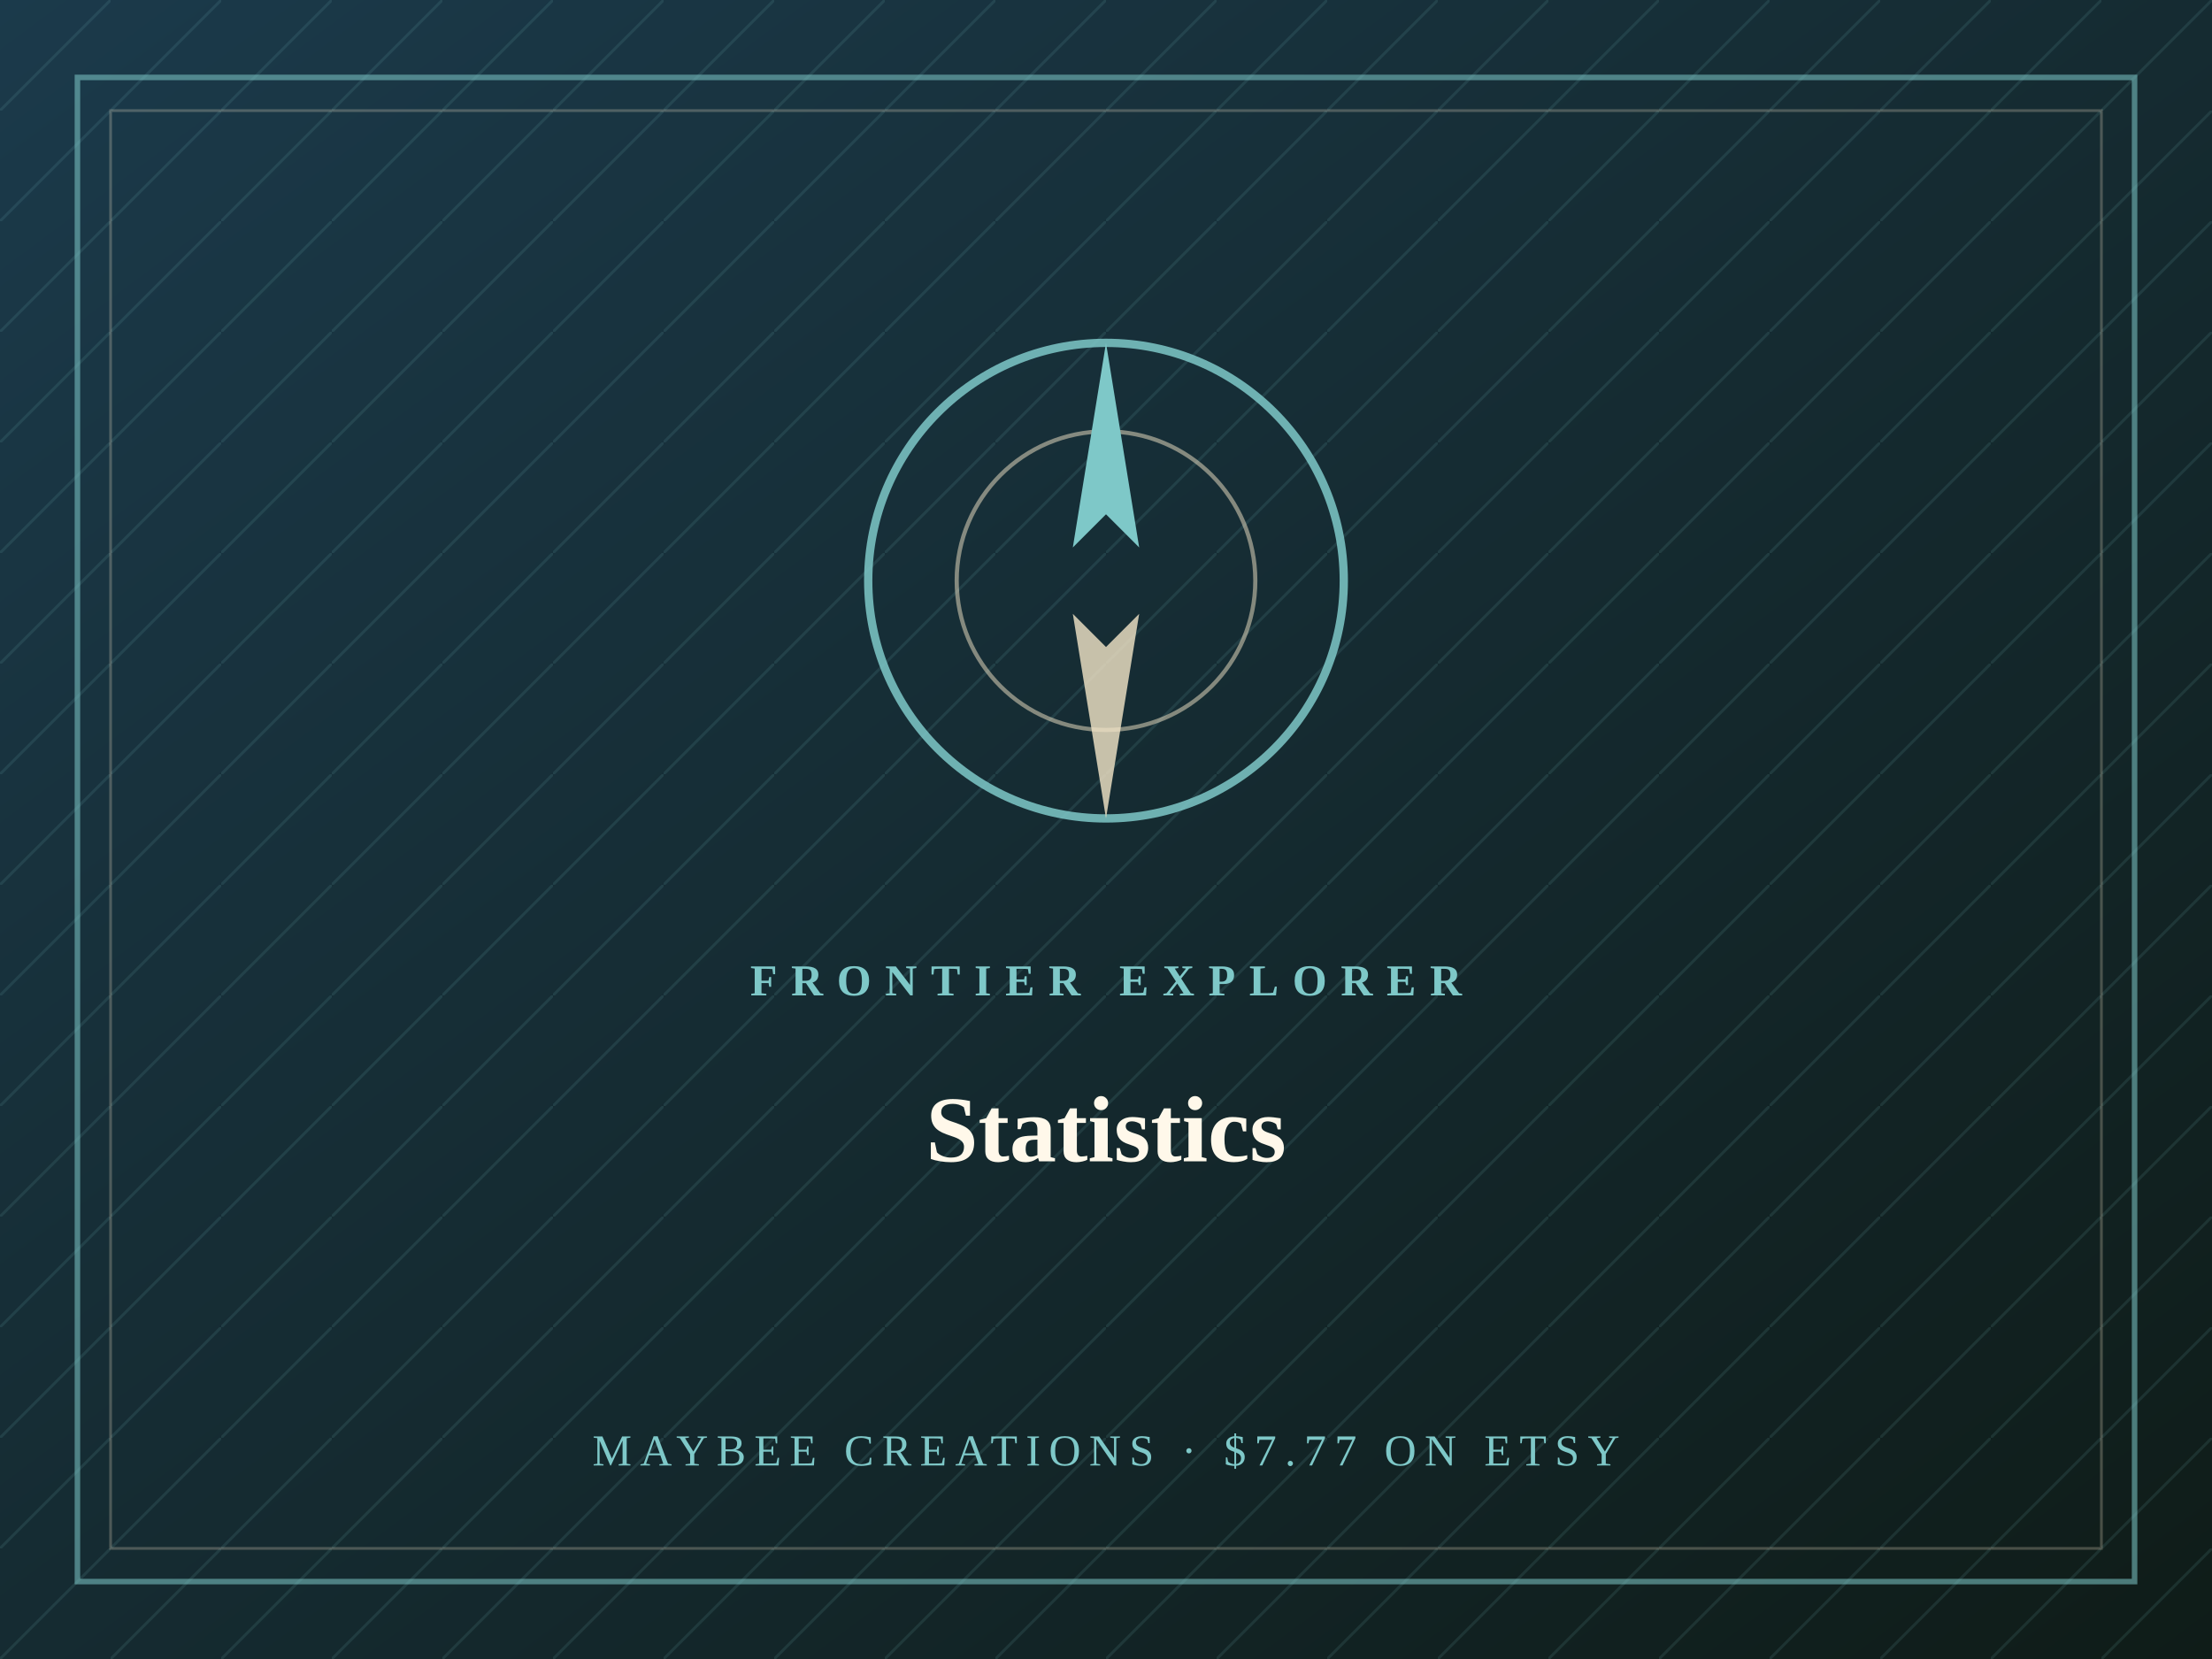
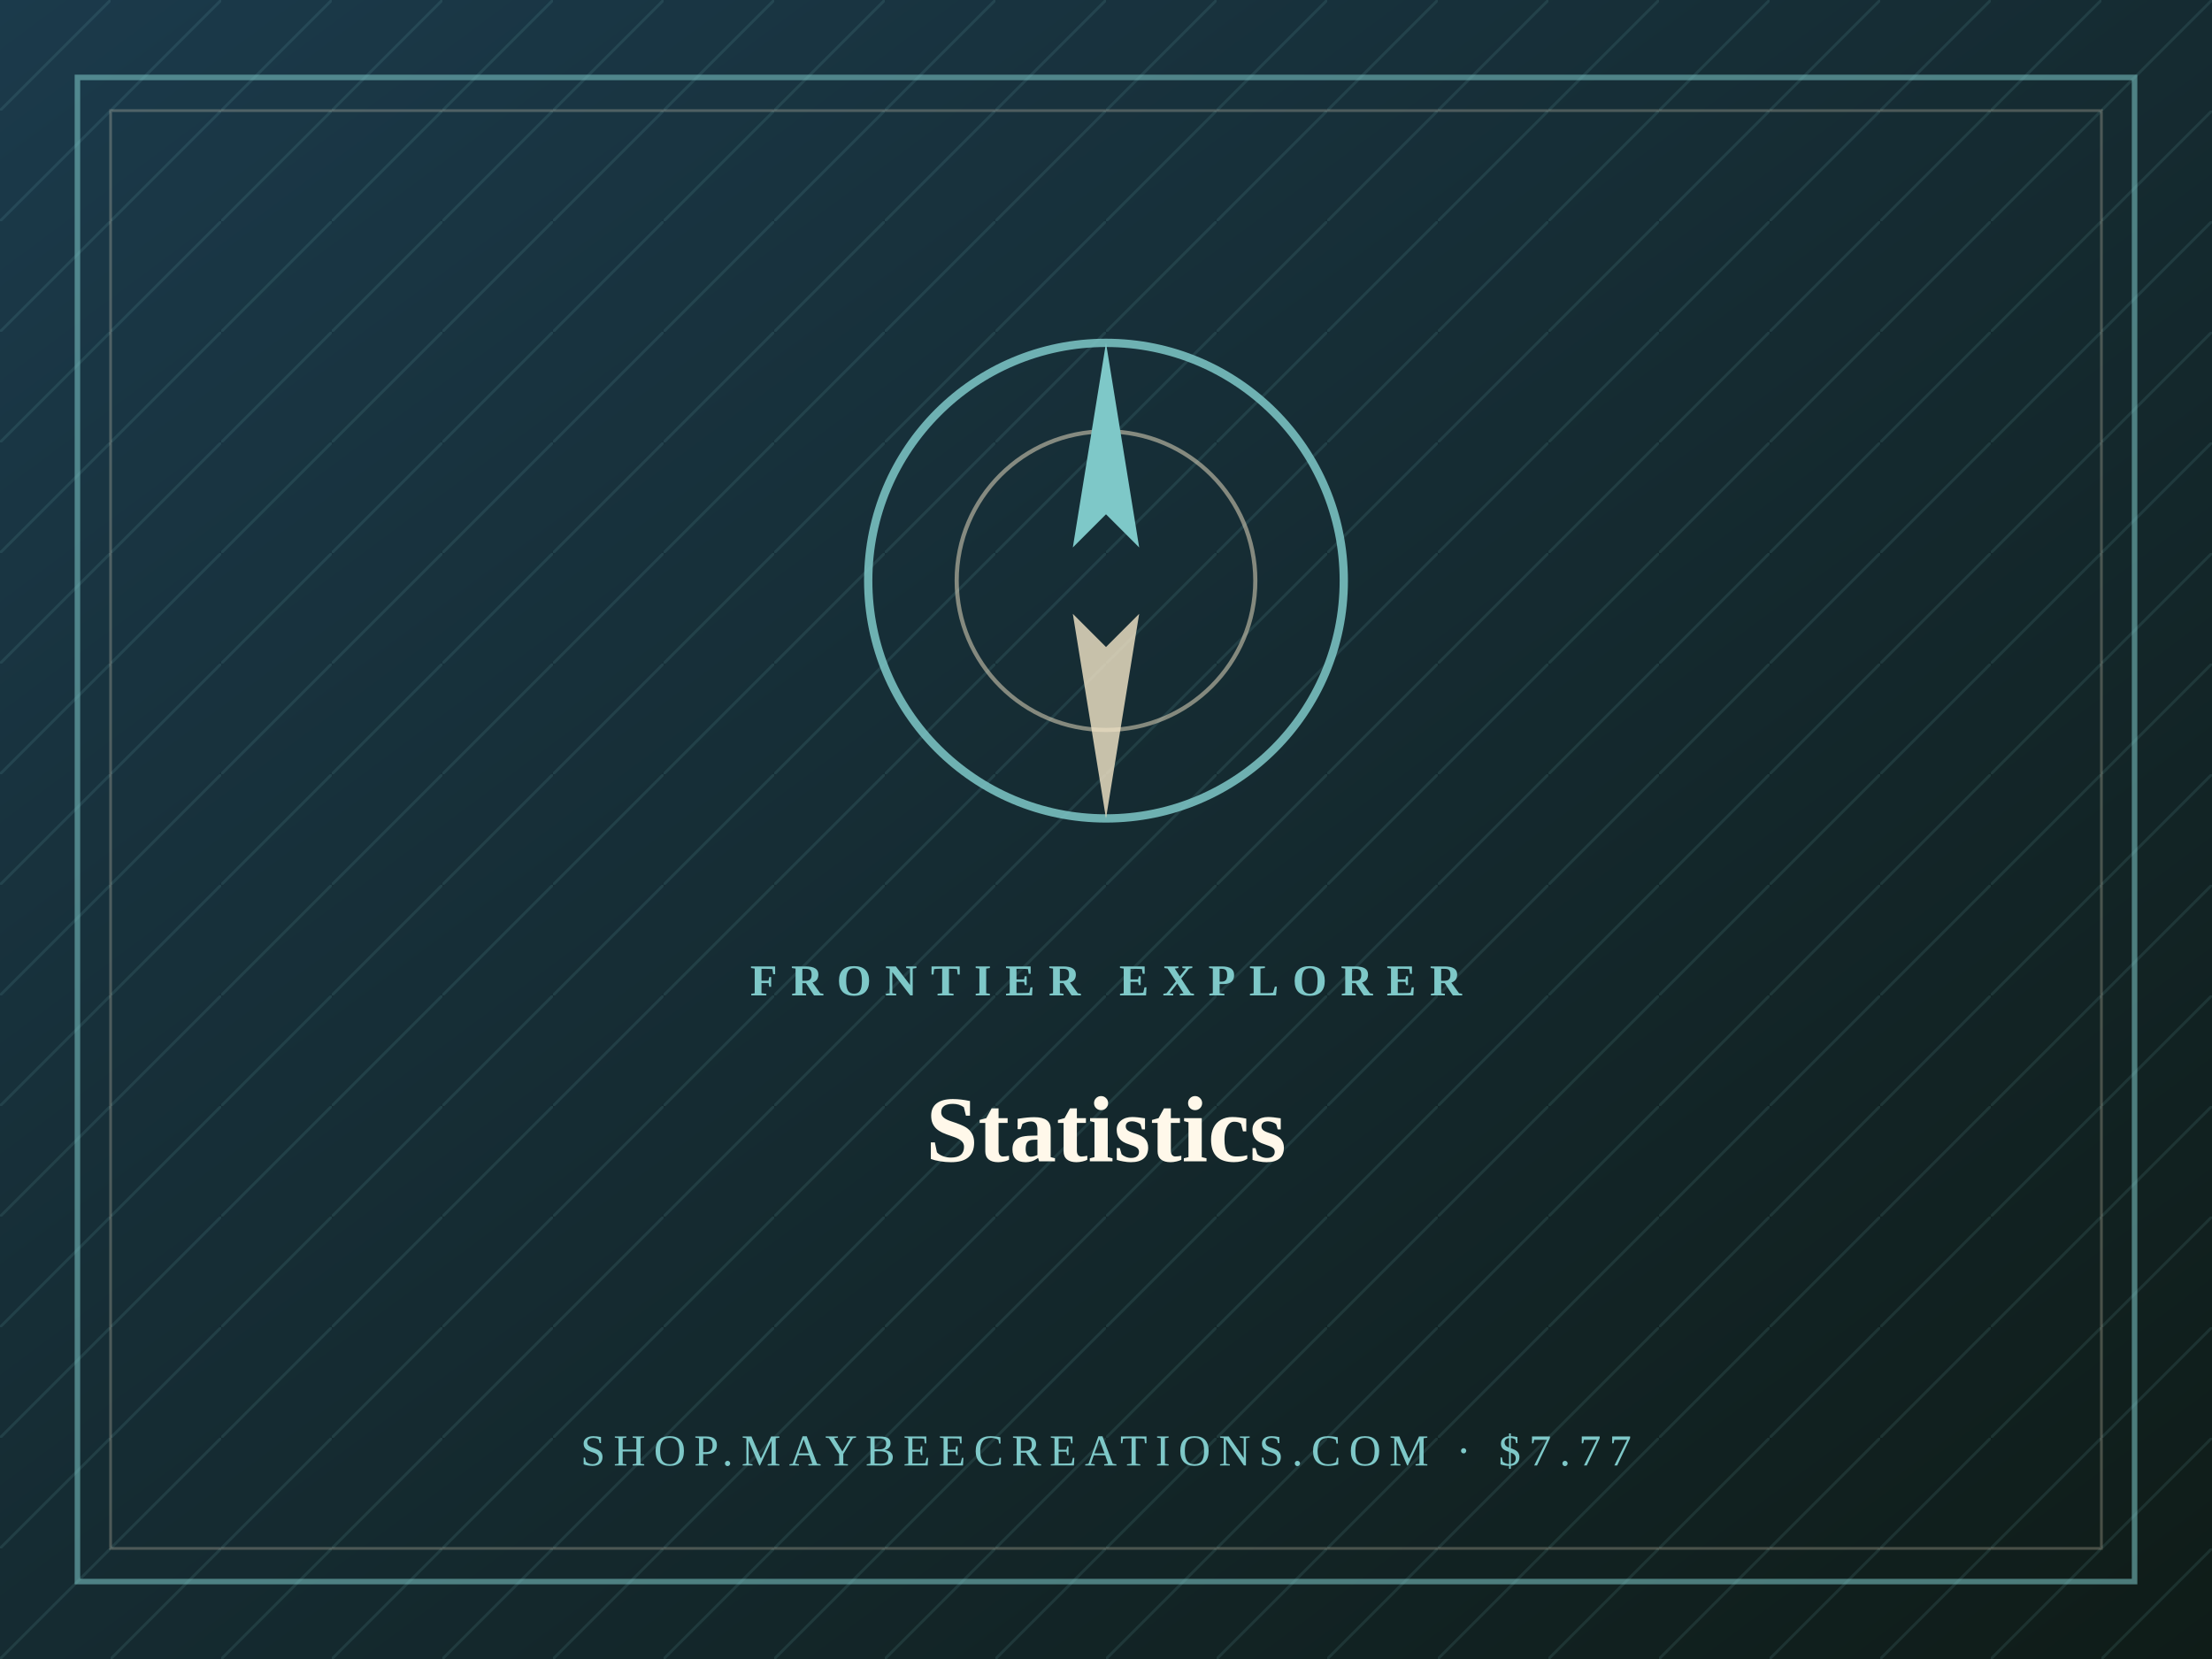
<svg xmlns="http://www.w3.org/2000/svg" viewBox="0 0 800 600" role="img" aria-label="Statistics Frontier Explorer">
  <defs>
    <linearGradient id="g" x1="0" y1="0" x2="1" y2="1">
      <stop offset="0%" stop-color="#1b3a4b" />
      <stop offset="100%" stop-color="#0f1c18" />
    </linearGradient>
    <pattern id="p" width="40" height="40" patternUnits="userSpaceOnUse">
      <path d="M0 40 L40 0" stroke="#7ec8c8" stroke-opacity="0.12" stroke-width="1" />
    </pattern>
  </defs>
  <rect width="800" height="600" fill="url(#g)" />
  <rect width="800" height="600" fill="url(#p)" />
  <rect x="28" y="28" width="744" height="544" fill="none" stroke="#7ec8c8" stroke-opacity="0.55" stroke-width="2" />
  <rect x="40" y="40" width="720" height="520" fill="none" stroke="#f4e6c8" stroke-opacity="0.25" stroke-width="1" />
  <circle cx="400" cy="210" r="86" fill="none" stroke="#7ec8c8" stroke-width="3" opacity="0.85" />
  <circle cx="400" cy="210" r="54" fill="none" stroke="#f4e6c8" stroke-width="1.5" opacity="0.5" />
  <path d="M400 124 L412 198 L400 186 L388 198 Z" fill="#7ec8c8" />
  <path d="M400 296 L388 222 L400 234 L412 222 Z" fill="#f4e6c8" opacity="0.8" />
  <text x="400" y="360" text-anchor="middle" fill="#7ec8c8" font-family="Georgia, 'Times New Roman', serif" font-size="16" letter-spacing="5" font-weight="700">FRONTIER EXPLORER</text>
  <text x="400" y="420" text-anchor="middle" fill="#fff8ea" font-family="Georgia, 'Times New Roman', serif" font-size="34" font-weight="700">Statistics</text>
-   <text x="400" y="530" text-anchor="middle" fill="#7ec8c8" font-family="Georgia, 'Times New Roman', serif" font-size="16" letter-spacing="3">MAYBEE CREATIONS · $7.77 ON ETSY</text>
+   <text x="400" y="530" text-anchor="middle" fill="#7ec8c8" font-family="Georgia, 'Times New Roman', serif" font-size="16" letter-spacing="3">SHOP.MAYBEECREATIONS.COM · $7.77</text>
</svg>
